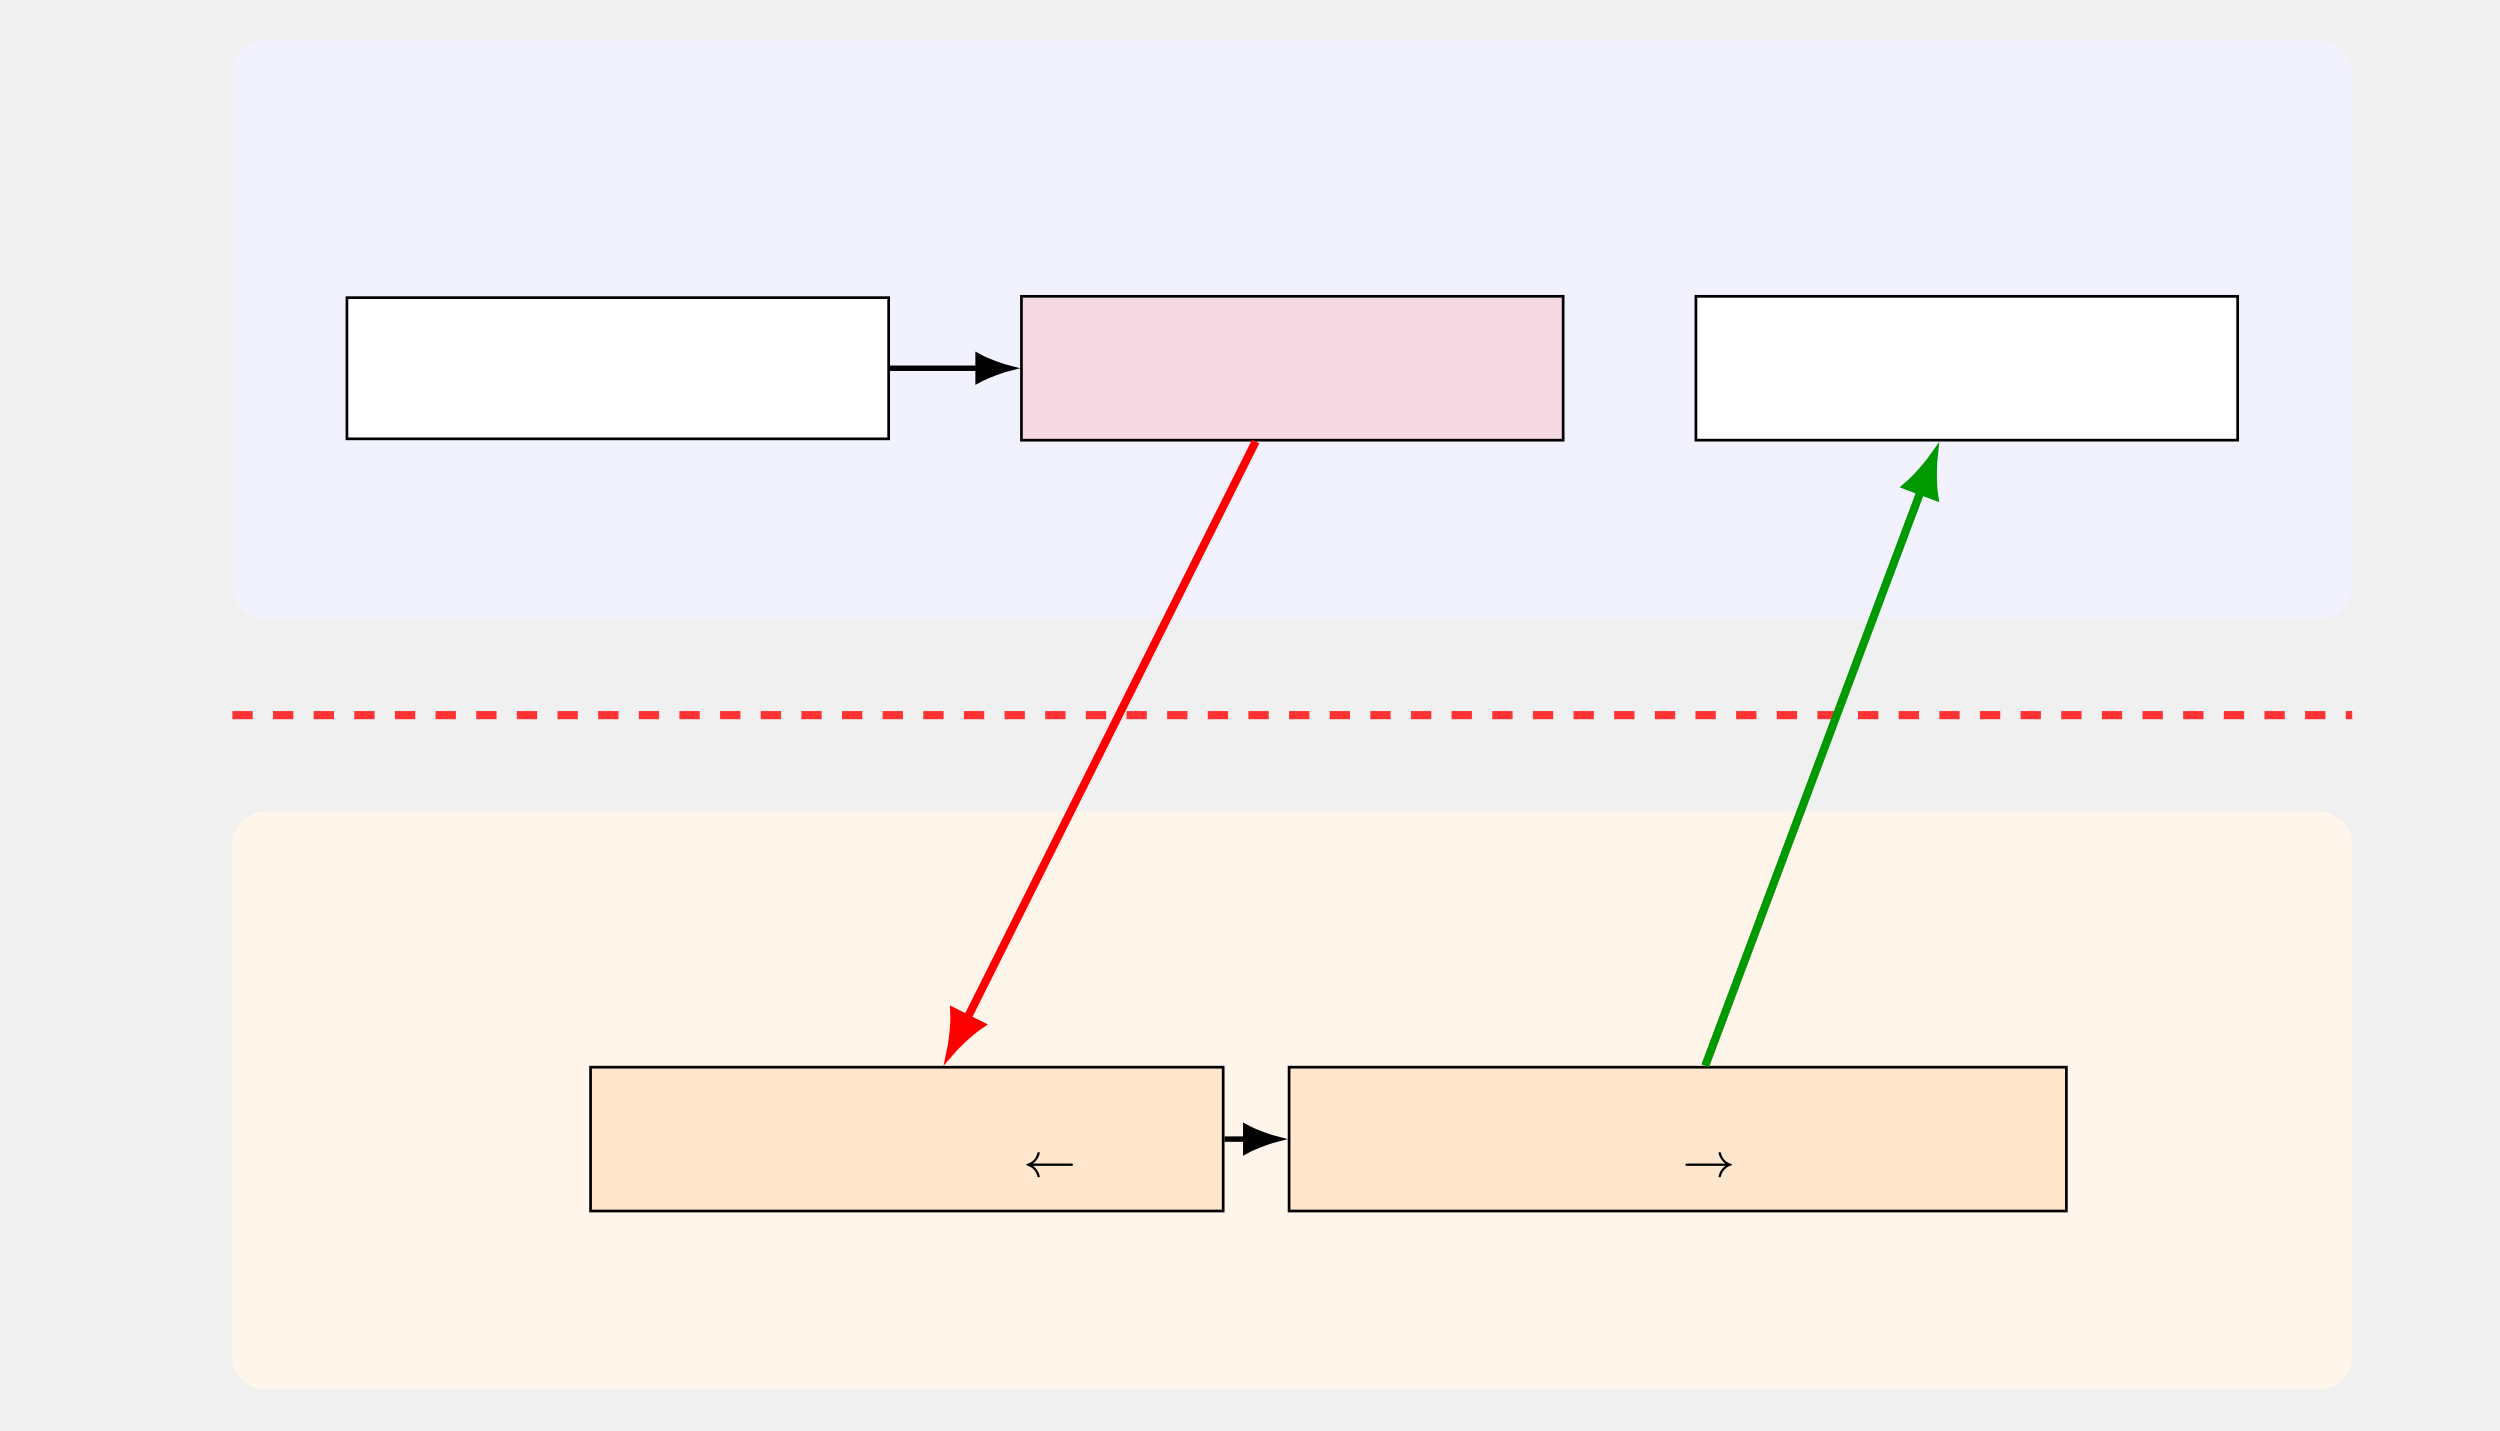
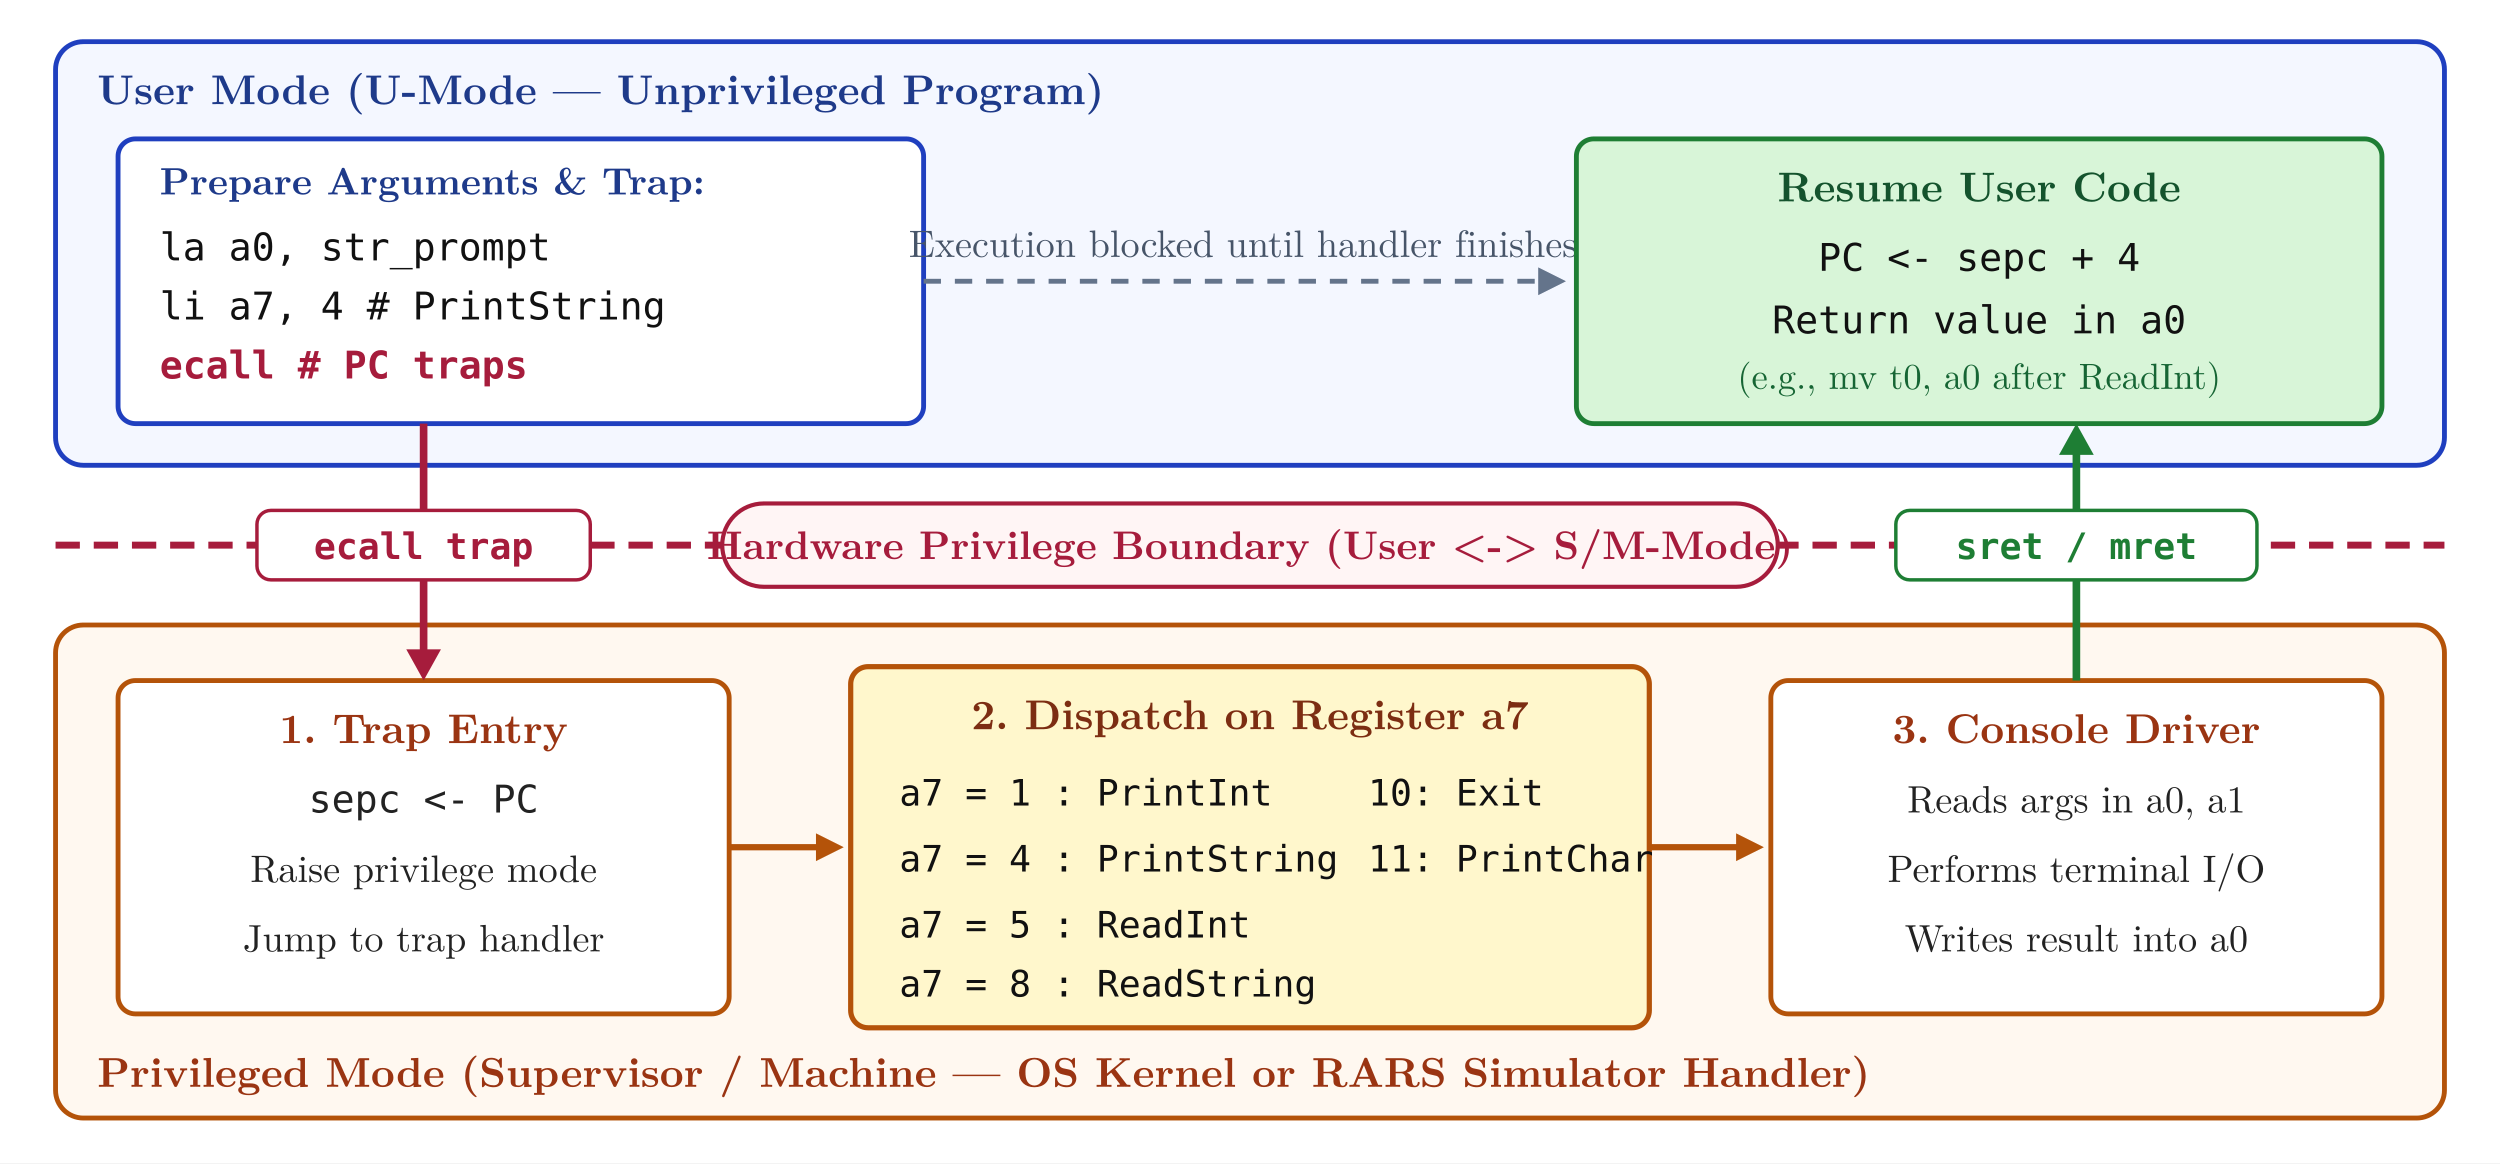
- <svg xmlns="http://www.w3.org/2000/svg" version="1.1" width="367.728pt" height="210.38pt" viewBox="0 -210.38 367.728 210.38">
-   <g id="page10">
-     <g transform="matrix(1 0 0 -1 0 0)">
-       <path d="M34.18 124.344V199.422C34.18 202.176 36.41 204.406 39.16 204.406H341.012C343.762 204.406 345.992 202.176 345.992 199.422V124.344C345.992 121.594 343.762 119.363 341.012 119.363H39.16C36.41 119.363 34.18 121.594 34.18 124.344Z" fill="#f2f2ff" />
-       <path d="M51.031 145.832H130.715V166.598H51.031Z" fill="#fff" />
-       <path d="M51.031 145.832H130.715V166.598H51.031Z" stroke="#000" fill="none" stroke-width=".399" stroke-miterlimit="10" />
-       <path d="M150.246 145.633H229.926V166.797H150.246Z" fill="#f5d9e2" />
-       <path d="M150.246 145.633H229.926V166.797H150.246Z" stroke="#000" fill="none" stroke-width=".399" stroke-miterlimit="10" />
-       <path d="M249.457 145.637H329.141V166.793H249.457Z" fill="#fff" />
-       <path d="M249.457 145.637H329.141V166.793H249.457Z" stroke="#000" fill="none" stroke-width=".399" stroke-miterlimit="10" />
-       <path d="M34.18 105.191H345.992" stroke="#f33" fill="none" stroke-width="1.196" stroke-miterlimit="10" stroke-dasharray="2.989 2.989" />
-       <path d="M34.18 10.957V86.035C34.18 88.785 36.41 91.016 39.16 91.016H341.012C343.762 91.016 345.992 88.785 345.992 86.035V10.957C345.992 8.207 343.762 5.977 341.012 5.977H39.16C36.41 5.977 34.18 8.207 34.18 10.957Z" fill="#fff5eb" />
-       <path d="M86.867 32.25H179.918V53.406H86.867Z" fill="#ffe6cc" />
-       <path d="M86.867 32.25H179.918V53.406H86.867Z" stroke="#000" fill="none" stroke-width=".399" stroke-miterlimit="10" />
-       <path d="M157.548 38.889C157.659 38.889 157.826 38.889 157.826 39.057C157.826 39.231 157.666 39.231 157.548 39.231H151.947C152.825 39.873 152.944 40.786 152.944 40.794C152.944 40.898 152.874 40.898 152.777 40.898C152.651 40.898 152.63 40.898 152.595 40.78C152.323 39.677 151.577 39.322 151.033 39.154C151.005 39.14 150.963 39.105 150.963 39.064C150.963 38.987 151.04 38.966 151.047 38.959C152.044 38.659 152.435 37.996 152.602 37.306C152.63 37.222 152.679 37.222 152.777 37.222C152.874 37.222 152.944 37.222 152.944 37.327C152.944 37.341 152.874 37.808 152.532 38.29C152.372 38.527 152.177 38.722 151.947 38.889H157.548Z" />
-       <path d="M189.613 32.25H303.945V53.406H189.613Z" fill="#ffe6cc" />
-       <path d="M189.613 32.25H303.945V53.406H189.613Z" stroke="#000" fill="none" stroke-width=".399" stroke-miterlimit="10" />
-       <path d="M253.778 38.889C252.899 38.248 252.781 37.334 252.781 37.327C252.781 37.222 252.85 37.222 252.948 37.222C253.073 37.222 253.094 37.222 253.129 37.341C253.171 37.515 253.283 37.962 253.645 38.345C254.05 38.771 254.399 38.875 254.691 38.966C254.733 38.98 254.761 39.022 254.761 39.057C254.761 39.126 254.72 39.14 254.629 39.168C253.624 39.489 253.269 40.2 253.122 40.815C253.094 40.898 253.046 40.898 252.948 40.898C252.85 40.898 252.781 40.898 252.781 40.794C252.781 40.78 252.85 40.312 253.192 39.831C253.352 39.594 253.548 39.399 253.778 39.231H248.177C248.065 39.231 247.898 39.231 247.898 39.064C247.898 38.889 248.058 38.889 248.177 38.889H253.778Z" />
-       <path d="M130.914 156.215H143.867" stroke="#000" fill="none" stroke-width=".797" stroke-miterlimit="10" />
-       <path d="M148.402 156.215C147.843 156.352 145.398 157.137 143.867 157.988V154.441C145.398 155.293 147.843 156.078 148.402 156.215Z" />
-       <path d="M148.402 156.215C147.843 156.352 145.398 157.137 143.867 157.988V154.441C145.398 155.293 147.843 156.078 148.402 156.215Z" stroke="#000" fill="none" stroke-width=".797" stroke-miterlimit="10" />
-       <path d="M184.695 145.434L142.25 60.555" stroke="#f00" fill="none" stroke-width="1.196" stroke-miterlimit="10" />
-       <path d="M139.875 55.809C140.313 56.32 142.422 58.465 144.125 59.617L140.371 61.492C140.473 59.441 140.02 56.465 139.875 55.809Z" fill="#f00" />
-       <path d="M139.875 55.809C140.313 56.32 142.422 58.465 144.125 59.617L140.371 61.492C140.473 59.441 140.02 56.465 139.875 55.809Z" stroke="#f00" fill="none" stroke-width="1.195" stroke-miterlimit="10" />
-       <path d="M180.117 42.828H183.238" stroke="#000" fill="none" stroke-width=".797" stroke-miterlimit="10" />
-       <path d="M187.77 42.828C187.215 42.965 184.766 43.75 183.239 44.602V41.055C184.766 41.906 187.215 42.691 187.77 42.828Z" />
-       <path d="M187.77 42.828C187.215 42.965 184.766 43.75 183.239 44.602V41.055C184.766 41.906 187.215 42.691 187.77 42.828Z" stroke="#000" fill="none" stroke-width=".797" stroke-miterlimit="10" />
-       <path d="M250.82 53.605L282.535 138.164" stroke="#090" fill="none" stroke-width="1.196" stroke-miterlimit="10" />
-       <path d="M284.398 143.129C284.015 142.578 282.144 140.222 280.57 138.898L284.5 137.426C284.183 139.457 284.324 142.461 284.398 143.129Z" fill="#090" />
-       <path d="M284.398 143.129C284.015 142.578 282.144 140.222 280.57 138.898L284.5 137.426C284.183 139.457 284.324 142.461 284.398 143.129Z" stroke="#090" fill="none" stroke-width="1.195" stroke-miterlimit="10" />
-     </g>
+ <svg xmlns="http://www.w3.org/2000/svg" width="720" height="335" viewBox="0 0 720 335" font-family="'Latin Modern Roman','CMU Serif','Times New Roman',serif" font-size="12.5">
+   <rect width="720" height="335" fill="#fff" />
+   <rect x="16" y="12" width="688" height="122" rx="8" fill="#f4f7ff" stroke="#1f3fbf" stroke-width="1.4" />
+   <text x="28" y="30" font-size="12" font-weight="bold" fill="#1e3a8a">User Mode (U-Mode — Unprivileged Program)</text>
+   <rect x="34" y="40" width="232" height="82" rx="5" fill="#fff" stroke="#1f3fbf" stroke-width="1.4" />
+   <text x="46" y="56" font-size="11" font-weight="bold" fill="#1e3a8a">Prepare Arguments &amp; Trap:</text>
+   <g font-family="monospace" font-size="11" fill="#111">
+     <text x="46" y="75">la   a0, str_prompt</text>
+     <text x="46" y="92">li   a7, 4          # PrintString</text>
+     <text x="46" y="109" font-weight="bold" fill="#a61c3c">ecall               # PC traps</text>
  </g>
+   <line x1="266" y1="81" x2="446" y2="81" stroke="#64748b" stroke-width="1.4" stroke-dasharray="5,4" />
+   <polygon points="443,77 451,81 443,85" fill="#64748b" />
+   <text x="358" y="74" text-anchor="middle" font-size="11" fill="#475569">Execution blocked until handler finishes</text>
+   <rect x="454" y="40" width="232" height="82" rx="5" fill="#d8f5d8" stroke="#1e7e34" stroke-width="1.4" />
+   <text x="570" y="58" text-anchor="middle" font-size="12" font-weight="bold" fill="#14532d">Resume User Code</text>
+   <g font-family="monospace" font-size="11" fill="#111" text-anchor="middle">
+     <text x="570" y="78">PC &lt;- sepc + 4</text>
+     <text x="570" y="96">Return value in a0</text>
+     <text x="570" y="112" font-family="'Latin Modern Roman',serif" font-size="10.5" fill="#166534">(e.g., mv t0, a0 after ReadInt)</text>
+   </g>
+   <line x1="16" y1="157" x2="704" y2="157" stroke="#a61c3c" stroke-width="2" stroke-dasharray="7,4" />
+   <rect x="208" y="145" width="304" height="24" rx="12" fill="#fff5f5" stroke="#a61c3c" stroke-width="1.2" />
+   <text x="360" y="161" text-anchor="middle" font-size="11.5" font-weight="bold" fill="#a61c3c">Hardware Privilege Boundary (User &lt;-&gt; S/M-Mode)</text>
+   <rect x="16" y="180" width="688" height="142" rx="8" fill="#fff8f0" stroke="#b45309" stroke-width="1.4" />
+   <text x="28" y="313" font-size="12" font-weight="bold" fill="#9a3412">Privileged Mode (Supervisor / Machine — OS Kernel or RARS Simulator Handler)</text>
+   <rect x="34" y="196" width="176" height="96" rx="5" fill="#fff" stroke="#b45309" stroke-width="1.4" />
+   <text x="122" y="214" text-anchor="middle" font-size="12" font-weight="bold" fill="#9a3412">1. Trap Entry</text>
+   <g font-size="11" fill="#222" text-anchor="middle">
+     <text x="122" y="234" font-family="monospace">sepc &lt;- PC</text>
+     <text x="122" y="254">Raise privilege mode</text>
+     <text x="122" y="274">Jump to trap handler</text>
+   </g>
+   <line x1="210" y1="244" x2="238" y2="244" stroke="#b45309" stroke-width="1.8" />
+   <polygon points="235,240 243,244 235,248" fill="#b45309" />
+   <rect x="245" y="192" width="230" height="104" rx="5" fill="#fff7cc" stroke="#b45309" stroke-width="1.5" />
+   <text x="360" y="210" text-anchor="middle" font-size="12" font-weight="bold" fill="#7c2d12">2. Dispatch on Register a7</text>
+   <g font-family="monospace" font-size="10.5" fill="#111">
+     <text x="259" y="232">a7 = 1 : PrintInt</text>
+     <text x="259" y="251">a7 = 4 : PrintString</text>
+     <text x="259" y="270">a7 = 5 : ReadInt</text>
+     <text x="259" y="287">a7 = 8 : ReadString</text>
+   </g>
+   <g font-family="monospace" font-size="10.5" fill="#111">
+     <text x="394" y="232">10: Exit</text>
+     <text x="394" y="251">11: PrintChar</text>
+   </g>
+   <line x1="475" y1="244" x2="503" y2="244" stroke="#b45309" stroke-width="1.8" />
+   <polygon points="500,240 508,244 500,248" fill="#b45309" />
+   <rect x="510" y="196" width="176" height="96" rx="5" fill="#fff" stroke="#b45309" stroke-width="1.4" />
+   <text x="598" y="214" text-anchor="middle" font-size="12" font-weight="bold" fill="#9a3412">3. Console Driver</text>
+   <g font-size="11" fill="#222" text-anchor="middle">
+     <text x="598" y="234">Reads args in a0, a1</text>
+     <text x="598" y="254">Performs terminal I/O</text>
+     <text x="598" y="274">Writes result into a0</text>
+   </g>
+   <line x1="122" y1="122" x2="122" y2="190" stroke="#a61c3c" stroke-width="2.2" />
+   <polygon points="117,187 122,196 127,187" fill="#a61c3c" />
+   <rect x="74" y="147" width="96" height="20" rx="4" fill="#fff" stroke="#a61c3c" stroke-width="1" />
+   <text x="122" y="161" text-anchor="middle" font-family="monospace" font-size="10.5" font-weight="bold" fill="#a61c3c">ecall trap</text>
+   <line x1="598" y1="196" x2="598" y2="128" stroke="#1e7e34" stroke-width="2.2" />
+   <polygon points="593,131 598,122 603,131" fill="#1e7e34" />
+   <rect x="546" y="147" width="104" height="20" rx="4" fill="#fff" stroke="#1e7e34" stroke-width="1" />
+   <text x="598" y="161" text-anchor="middle" font-family="monospace" font-size="10.5" font-weight="bold" fill="#1e7e34">sret / mret</text>
</svg>
